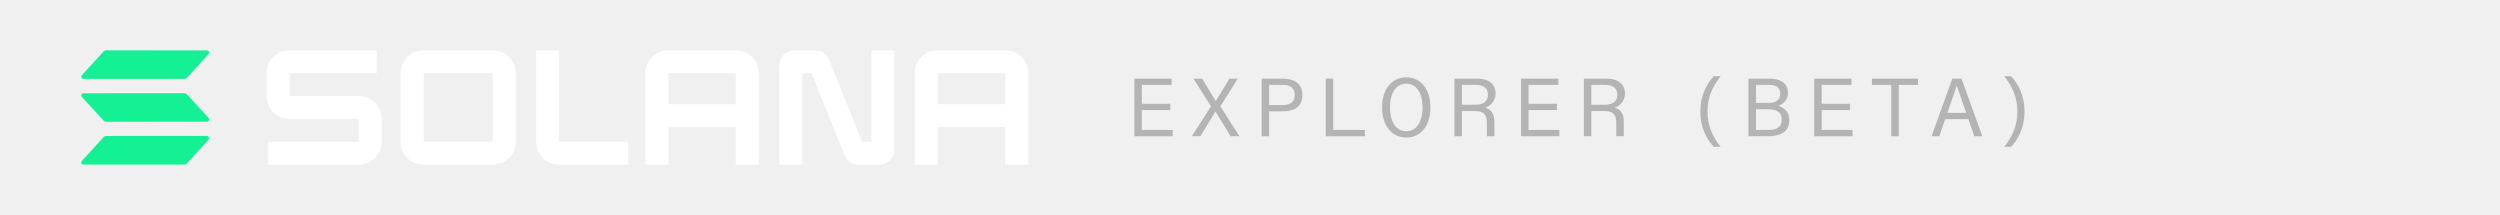
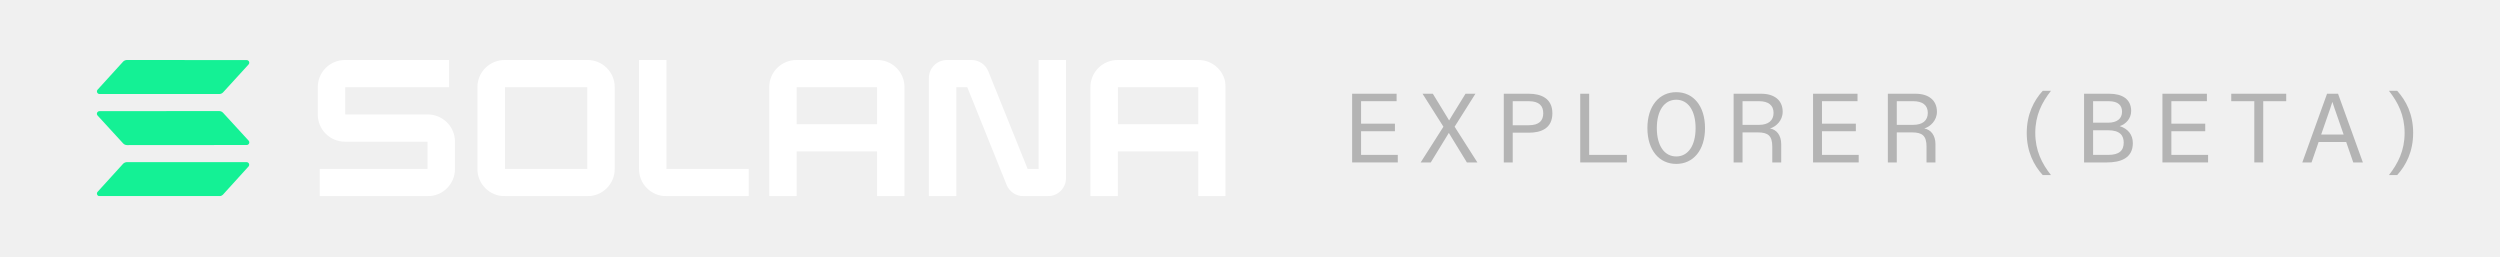
- <svg xmlns="http://www.w3.org/2000/svg" width="919" height="79" viewBox="0 0 919 79" fill="none">
-   <g clip-path="url(#clip0)">
-     <path d="M131.908 35.3H106.467V26.9H138.494V18.5H106.409C104.18 18.5 102.043 19.379 100.468 20.943C98.892 22.508 98.007 24.629 98.007 26.842V35.358C98.007 37.571 98.892 39.692 100.468 41.257C102.043 42.821 104.18 43.7 106.409 43.7H131.849V52.1H98.612V60.5H131.908C134.136 60.5 136.273 59.621 137.849 58.057C139.425 56.492 140.31 54.371 140.31 52.158V43.642C140.31 41.429 139.425 39.308 137.849 37.743C136.273 36.179 134.136 35.3 131.908 35.3V35.3Z" fill="white" />
-     <path d="M181.173 18.5H155.639C154.536 18.5 153.443 18.716 152.424 19.135C151.405 19.554 150.479 20.169 149.7 20.944C148.92 21.718 148.302 22.638 147.88 23.65C147.459 24.662 147.242 25.747 147.243 26.842V52.158C147.242 53.254 147.459 54.338 147.88 55.35C148.302 56.362 148.92 57.282 149.7 58.056C150.479 58.831 151.405 59.446 152.424 59.865C153.443 60.284 154.536 60.5 155.639 60.5H181.173C183.402 60.5 185.539 59.621 187.114 58.057C188.69 56.492 189.575 54.371 189.575 52.158V26.842C189.575 24.629 188.69 22.508 187.114 20.943C185.539 19.379 183.402 18.5 181.173 18.5V18.5ZM181.114 52.1H155.733V26.9H181.114V52.1Z" fill="white" />
-     <path d="M270.539 18.5H245.639C243.41 18.5 241.273 19.379 239.698 20.943C238.122 22.508 237.237 24.629 237.237 26.842V60.5H245.697V46.698H270.48V60.5H278.941V26.842C278.941 25.746 278.725 24.661 278.303 23.648C277.881 22.636 277.262 21.716 276.481 20.942C275.701 20.167 274.775 19.552 273.755 19.133C272.735 18.715 271.642 18.499 270.539 18.5V18.5ZM270.48 38.298H245.697V26.9H270.48V38.298Z" fill="white" />
-     <path d="M369.598 18.5H344.704C343.599 18.498 342.505 18.712 341.483 19.13C340.462 19.548 339.534 20.162 338.752 20.937C337.97 21.712 337.349 22.632 336.926 23.645C336.503 24.659 336.285 25.745 336.285 26.842V60.5H344.745V46.698H369.54V60.5H378V26.842C378 24.629 377.115 22.508 375.539 20.943C373.964 19.379 371.827 18.5 369.598 18.5V18.5ZM369.54 38.298H344.763V26.9H369.54V38.298Z" fill="white" />
-     <path d="M320.309 52.1H316.925L304.798 22C304.383 20.967 303.666 20.082 302.739 19.458C301.812 18.834 300.718 18.5 299.598 18.5H292.066C290.581 18.5 289.157 19.086 288.107 20.128C287.057 21.171 286.467 22.585 286.467 24.059V60.5H294.927V26.9H298.312L310.433 57C310.846 58.033 311.562 58.919 312.488 59.543C313.414 60.167 314.507 60.5 315.626 60.5H323.159C324.644 60.5 326.068 59.914 327.118 58.872C328.168 57.829 328.758 56.415 328.758 54.941V18.5H320.297L320.309 52.1Z" fill="white" />
-     <path d="M205.533 18.5H197.072V52.158C197.072 54.371 197.957 56.492 199.533 58.057C201.109 59.621 203.246 60.5 205.474 60.5H230.915V52.1H205.533V18.5Z" fill="white" />
-     <path fill-rule="evenodd" clip-rule="evenodd" d="M37.954 50.525C38.104 50.364 38.286 50.234 38.488 50.144C38.69 50.053 38.908 50.005 39.129 50H76.05C76.207 50.002 76.359 50.049 76.489 50.135C76.619 50.221 76.721 50.343 76.783 50.485C76.845 50.627 76.864 50.785 76.839 50.938C76.813 51.091 76.743 51.233 76.638 51.347L68.812 59.975C68.662 60.136 68.48 60.266 68.278 60.356C68.076 60.447 67.858 60.495 67.637 60.5H30.692C30.536 60.498 30.384 60.451 30.254 60.365C30.124 60.279 30.021 60.157 29.959 60.015C29.897 59.873 29.878 59.715 29.904 59.562C29.929 59.409 29.999 59.267 30.105 59.153L37.954 50.525ZM76.673 43.373C76.778 43.488 76.848 43.63 76.874 43.783C76.9 43.936 76.88 44.093 76.818 44.236C76.756 44.378 76.654 44.5 76.524 44.586C76.394 44.672 76.242 44.719 76.085 44.721L39.153 44.75C38.931 44.745 38.713 44.697 38.511 44.606C38.309 44.516 38.128 44.386 37.977 44.225L30.093 35.627C29.987 35.512 29.918 35.37 29.892 35.217C29.866 35.064 29.886 34.907 29.948 34.764C30.01 34.622 30.112 34.5 30.242 34.414C30.372 34.328 30.524 34.281 30.68 34.279L67.613 34.25C67.835 34.255 68.053 34.303 68.255 34.394C68.457 34.484 68.638 34.614 68.788 34.775L76.673 43.373ZM37.954 19.025C38.104 18.863 38.286 18.734 38.488 18.643C38.69 18.553 38.908 18.505 39.129 18.5L76.074 18.529C76.23 18.531 76.382 18.578 76.512 18.664C76.642 18.75 76.744 18.872 76.806 19.014C76.868 19.157 76.888 19.314 76.862 19.467C76.836 19.62 76.767 19.762 76.661 19.877L68.812 28.475C68.662 28.637 68.48 28.766 68.278 28.857C68.076 28.947 67.858 28.995 67.637 29H30.692C30.536 28.998 30.384 28.951 30.254 28.865C30.124 28.779 30.021 28.657 29.959 28.515C29.897 28.372 29.878 28.215 29.904 28.062C29.929 27.909 29.999 27.767 30.105 27.652L37.954 19.025Z" fill="#14F195" />
+ <svg xmlns="http://www.w3.org/2000/svg" fill="none" height="79" viewBox="0 0 771 79" width="771">
+   <mask id="a" height="43" maskUnits="userSpaceOnUse" width="349" x="29" y="18">
+     <path d="m378 18.5h-349v42h349z" fill="#fff" />
+   </mask>
+   <g mask="url(#a)">
+     <g fill="#fff">
+       <path d="m131.907 35.3h-25.441v-8.4h32.027v-8.4h-32.085c-2.229 0-4.366.879-5.941 2.443-1.576 1.564-2.461 3.686-2.461 5.899v8.517c0 2.212.885 4.334 2.461 5.899 1.575 1.564 3.712 2.443 5.941 2.443h25.44v8.4h-33.237v8.4h33.296c2.228 0 4.365-.879 5.941-2.443 1.576-1.564 2.461-3.686 2.461-5.899v-8.517c0-2.212-.885-4.334-2.461-5.899-1.576-1.564-3.713-2.443-5.941-2.443z" />
+       <path d="m181.172 18.5h-25.534c-1.103 0-2.196.216-3.215.635s-1.945 1.034-2.724 1.808c-.78.775-1.398 1.694-1.82 2.706-.421 1.012-.638 2.097-.637 3.192v25.317c-.001 1.095.216 2.18.637 3.192.422 1.012 1.04 1.932 1.82 2.706.779.775 1.705 1.389 2.724 1.808s2.112.635 3.215.635h25.534c2.229 0 4.366-.879 5.941-2.443 1.576-1.564 2.461-3.686 2.461-5.899v-25.317c0-2.212-.885-4.334-2.461-5.899-1.575-1.564-3.712-2.443-5.941-2.443zm-.059 33.6h-25.381v-25.2h25.381z" />
+       <path d="m270.538 18.5h-24.9c-2.229 0-4.366.879-5.941 2.443-1.576 1.564-2.461 3.686-2.461 5.899v33.658h8.46v-13.802h24.783v13.802h8.461v-33.658c0-1.096-.216-2.181-.638-3.193s-1.041-1.932-1.822-2.707c-.78-.775-1.706-1.389-2.726-1.808s-2.113-.634-3.216-.633zm-.059 19.798h-24.783v-11.398h24.783z" />
+       <path d="m369.598 18.5h-24.894c-1.105-.002-2.199.212-3.221.63-1.021.418-1.949 1.032-2.731 1.807-.782.775-1.403 1.695-1.826 2.708s-.641 2.099-.641 3.196v33.658h8.46v-13.802h24.795v13.802h8.46v-33.658c0-2.212-.885-4.334-2.461-5.899-1.575-1.564-3.712-2.443-5.941-2.443zm-.058 19.798h-24.777v-11.398h24.777z" />
+       <path d="m320.309 52.1h-3.384l-12.127-30.1c-.415-1.033-1.132-1.918-2.059-2.542s-2.021-.958-3.141-.958h-7.532c-1.485 0-2.909.586-3.959 1.628-1.05 1.043-1.64 2.457-1.64 3.931v36.441h8.46v-33.6h3.385l12.121 30.1c.413 1.033 1.129 1.919 2.055 2.543.926.624 2.019.958 3.138.957h7.533c1.485 0 2.909-.586 3.959-1.628 1.05-1.043 1.64-2.457 1.64-3.931v-36.441h-8.461z" />
+       <path d="m205.533 18.5h-8.461v33.658c0 2.212.885 4.334 2.461 5.899 1.576 1.564 3.713 2.443 5.941 2.443h25.441v-8.4h-25.382z" />
+     </g>
+     <path clip-rule="evenodd" d="m37.954 50.525c.15-.162.332-.291.534-.382.202-.09.42-.139.641-.143h36.921c.156.002.308.049.438.135s.232.208.294.35c.062.142.081.299.056.453-.026.153-.096.295-.201.41l-7.826 8.627c-.15.162-.332.291-.534.382s-.42.139-.641.143h-36.945c-.156-.002-.308-.049-.438-.135-.13-.086-.232-.208-.294-.35-.062-.142-.081-.299-.056-.453s.096-.295.201-.41zm38.719-7.152c.105.115.175.257.201.41.026.153.006.31-.056.452-.062.142-.164.264-.294.35-.13.086-.282.133-.439.135l-36.933.029c-.221-.004-.44-.053-.641-.143-.202-.09-.383-.22-.534-.382l-7.885-8.598c-.105-.115-.175-.257-.201-.41-.026-.153-.006-.31.056-.452.062-.142.164-.264.294-.35.13-.086.282-.133.438-.135l36.933-.029c.221.004.44.053.641.143s.383.22.534.382zm-38.719-24.348c.15-.162.332-.291.534-.382.202-.09.42-.139.641-.143l36.945.029c.156.002.308.049.438.135.13.086.232.207.294.35.062.142.081.299.056.452-.026.153-.096.295-.201.41l-7.85 8.598c-.15.162-.332.291-.534.382s-.42.139-.641.143h-36.945c-.156-.002-.308-.049-.438-.135-.13-.086-.232-.208-.294-.35-.062-.142-.081-.299-.056-.453s.096-.295.201-.41z" fill="#14f195" fill-rule="evenodd" />
  </g>
-   <path d="M431.075 50.096V47.765H419.754V40.47H430.197V38.14H419.754V31.208H430.711V28.908H417V50.096H431.075Z" fill="#B4B4B4" />
-   <path d="M441.249 50.096L445.97 42.377C446.273 41.893 446.545 41.469 446.818 40.985L447.665 42.377L452.387 50.096H455.626L448.604 39.078L455.02 28.908H451.963L447.938 35.446C447.575 36.051 447.242 36.626 446.909 37.141C446.576 36.626 446.212 36.021 445.88 35.446L441.884 28.908H438.706L445.153 39.078L438.131 50.096H441.249Z" fill="#B4B4B4" />
-   <path d="M466.525 50.096V40.924H471.489C475.333 40.924 478.753 39.562 478.753 34.931C478.753 30.27 475.181 28.908 471.489 28.908H463.77V50.096H466.525ZM466.525 31.208H471.458C474.697 31.208 475.938 32.661 475.938 34.931C475.938 37.171 474.697 38.624 471.458 38.624H466.525V31.208Z" fill="#B4B4B4" />
-   <path d="M501.723 50.096V47.765H490.1V28.908H487.346V50.096H501.723Z" fill="#B4B4B4" />
-   <path d="M516.957 50.55C522.194 50.55 525.826 46.342 525.826 39.502C525.826 32.661 522.224 28.424 516.957 28.424C511.691 28.424 508.058 32.661 508.058 39.502C508.058 46.342 511.721 50.55 516.957 50.55ZM516.957 48.249C513.325 48.249 510.964 44.98 510.964 39.502C510.964 33.993 513.355 30.754 516.957 30.754C520.529 30.754 522.92 33.993 522.92 39.502C522.92 44.98 520.559 48.249 516.957 48.249Z" fill="#B4B4B4" />
-   <path d="M537.399 50.096V40.834H542.121C545.269 40.834 546.57 41.863 546.57 45.222V50.096H549.325V44.466C549.325 41.681 547.872 39.956 545.874 39.623C547.781 39.048 549.779 37.141 549.779 34.477C549.779 30.906 547.206 28.908 543.15 28.908H534.645V50.096H537.399ZM537.399 31.208H542.484C545.33 31.208 546.964 32.419 546.964 34.81C546.964 37.201 545.33 38.503 542.484 38.503H537.399V31.208Z" fill="#B4B4B4" />
-   <path d="M573.221 50.096V47.765H561.9V40.47H572.343V38.14H561.9V31.208H572.857V28.908H559.146V50.096H573.221Z" fill="#B4B4B4" />
-   <path d="M584.969 50.096V40.834H589.69C592.838 40.834 594.14 41.863 594.14 45.222V50.096H596.894V44.466C596.894 41.681 595.441 39.956 593.444 39.623C595.35 39.048 597.348 37.141 597.348 34.477C597.348 30.906 594.775 28.908 590.719 28.908H582.214V50.096H584.969ZM584.969 31.208H590.054C592.899 31.208 594.533 32.419 594.533 34.81C594.533 37.201 592.899 38.503 590.054 38.503H584.969V31.208Z" fill="#B4B4B4" />
-   <path d="M632.522 54C629.707 50.428 627.679 46.433 627.679 40.985C627.679 35.537 629.707 31.602 632.522 28H629.979C627.225 31.027 625.046 35.264 625.046 41.015C625.046 46.766 627.225 50.973 629.979 54H632.522Z" fill="#B4B4B4" />
-   <path d="M649.746 50.096C653.892 50.096 657.767 48.855 657.767 44.133C657.767 41.499 656.223 39.683 653.711 38.896C655.618 38.291 657.252 36.535 657.252 34.235C657.252 30.573 654.498 28.908 650.533 28.908H642.724V50.096H649.746ZM645.508 31.208H650.351C653.317 31.208 654.437 32.57 654.437 34.447C654.437 36.596 652.894 37.837 650.139 37.837H645.508V31.208ZM645.508 40.168H650.079C653.832 40.168 654.952 41.802 654.952 43.981C654.952 46.494 653.499 47.765 650.2 47.765H645.508V40.168Z" fill="#B4B4B4" />
-   <path d="M680.971 50.096V47.765H669.65V40.47H680.093V38.14H669.65V31.208H680.607V28.908H666.896V50.096H680.971Z" fill="#B4B4B4" />
-   <path d="M697.985 50.096V31.208H705.068V28.908H688.118V31.208H695.231V50.096H697.985Z" fill="#B4B4B4" />
-   <path d="M728.711 50.096L721.054 28.908H717.664L710.036 50.096H712.881L715.061 43.8H723.566L725.745 50.096H728.711ZM718.632 33.478C718.874 32.752 719.086 32.116 719.298 31.42L719.994 33.478L722.779 41.499H715.847L718.632 33.478Z" fill="#B4B4B4" />
-   <path d="M736.741 28C739.556 31.572 741.584 35.537 741.584 41.015C741.584 46.433 739.556 50.398 736.741 54H739.284C742.038 50.973 744.217 46.736 744.217 40.985C744.217 35.204 742.038 31.027 739.284 28H736.741Z" fill="#B4B4B4" />
-   <defs>
-     <clipPath id="clip0">
-       <rect width="349" height="42" fill="white" transform="translate(29 18.5)" />
-     </clipPath>
-   </defs>
+   <g fill="#b4b4b4">
+     <path d="m431.075 50.096v-2.331h-11.321v-7.295h10.443v-2.331h-10.443v-6.931h10.957v-2.3h-13.711v21.188z" />
+     <path d="m441.249 50.096 4.721-7.718c.303-.484.575-.908.848-1.392l.847 1.392 4.722 7.718h3.239l-7.022-11.018 6.416-10.17h-3.057l-4.025 6.538c-.363.605-.696 1.18-1.029 1.695-.333-.515-.697-1.12-1.029-1.695l-3.996-6.538h-3.178l6.447 10.17-7.022 11.018z" />
+     <path d="m466.525 50.096v-9.171h4.964c3.844 0 7.264-1.362 7.264-5.993 0-4.661-3.572-6.023-7.264-6.023h-7.719v21.188zm0-18.887h4.933c3.239 0 4.48 1.453 4.48 3.723 0 2.24-1.241 3.693-4.48 3.693h-4.933z" />
+     <path d="m501.723 50.096v-2.331h-11.623v-18.857h-2.754v21.188z" />
+     <path d="m516.958 50.55c5.237 0 8.869-4.207 8.869-11.048 0-6.84-3.602-11.078-8.869-11.078-5.266 0-8.899 4.237-8.899 11.078 0 6.841 3.663 11.048 8.899 11.048zm0-2.3c-3.632 0-5.993-3.269-5.993-8.747 0-5.509 2.391-8.747 5.993-8.747 3.572 0 5.963 3.239 5.963 8.747 0 5.479-2.361 8.747-5.963 8.747z" />
+     <path d="m537.398 50.096v-9.262h4.722c3.148 0 4.45 1.029 4.45 4.389v4.873h2.755v-5.63c0-2.785-1.453-4.51-3.451-4.843 1.907-.575 3.905-2.482 3.905-5.146 0-3.572-2.573-5.569-6.629-5.569h-8.505v21.188zm0-18.887h5.086c2.846 0 4.48 1.211 4.48 3.602 0 2.391-1.634 3.693-4.48 3.693h-5.086z" />
+     <path d="m573.221 50.096v-2.331h-11.32v-7.295h10.443v-2.331h-10.443v-6.931h10.956v-2.3h-13.711v21.188z" />
+     <path d="m584.97 50.096v-9.262h4.721c3.148 0 4.45 1.029 4.45 4.389v4.873h2.754v-5.63c0-2.785-1.453-4.51-3.45-4.843 1.906-.575 3.904-2.482 3.904-5.146 0-3.572-2.573-5.569-6.629-5.569h-8.505v21.188zm0-18.887h5.085c2.845 0 4.479 1.211 4.479 3.602 0 2.391-1.634 3.693-4.479 3.693h-5.085z" />
+     <path d="m632.523 54c-2.815-3.572-4.843-7.567-4.843-13.015s2.028-9.383 4.843-12.985h-2.543c-2.754 3.027-4.933 7.264-4.933 13.015 0 5.751 2.179 9.958 4.933 12.985z" />
+     <path d="m649.747 50.096c4.146 0 8.021-1.241 8.021-5.963 0-2.633-1.544-4.449-4.056-5.236 1.907-.605 3.541-2.361 3.541-4.661 0-3.662-2.754-5.327-6.719-5.327h-7.809v21.188zm-4.238-18.887h4.843c2.966 0 4.086 1.362 4.086 3.239 0 2.149-1.543 3.39-4.298 3.39h-4.631zm0 8.959h4.571c3.753 0 4.873 1.635 4.873 3.814 0 2.512-1.453 3.783-4.752 3.783h-4.692z" />
+     <path d="m680.971 50.096v-2.331h-11.32v-7.295h10.443v-2.331h-10.443v-6.931h10.956v-2.3h-13.711v21.188z" />
+     <path d="m697.984 50.096v-18.887h7.083v-2.3h-16.95v2.3h7.113v18.887z" />
+     <path d="m728.71 50.096-7.657-21.188h-3.39l-7.628 21.188h2.845l2.18-6.296h8.505l2.179 6.296zm-10.079-16.617c.242-.727.454-1.362.666-2.058l.696 2.058 2.785 8.021h-6.932z" />
+     <path d="m736.74 28c2.815 3.572 4.843 7.537 4.843 13.015 0 5.418-2.028 9.383-4.843 12.985h2.543c2.754-3.027 4.933-7.264 4.933-13.015 0-5.781-2.179-9.958-4.933-12.985z" />
+   </g>
</svg>
